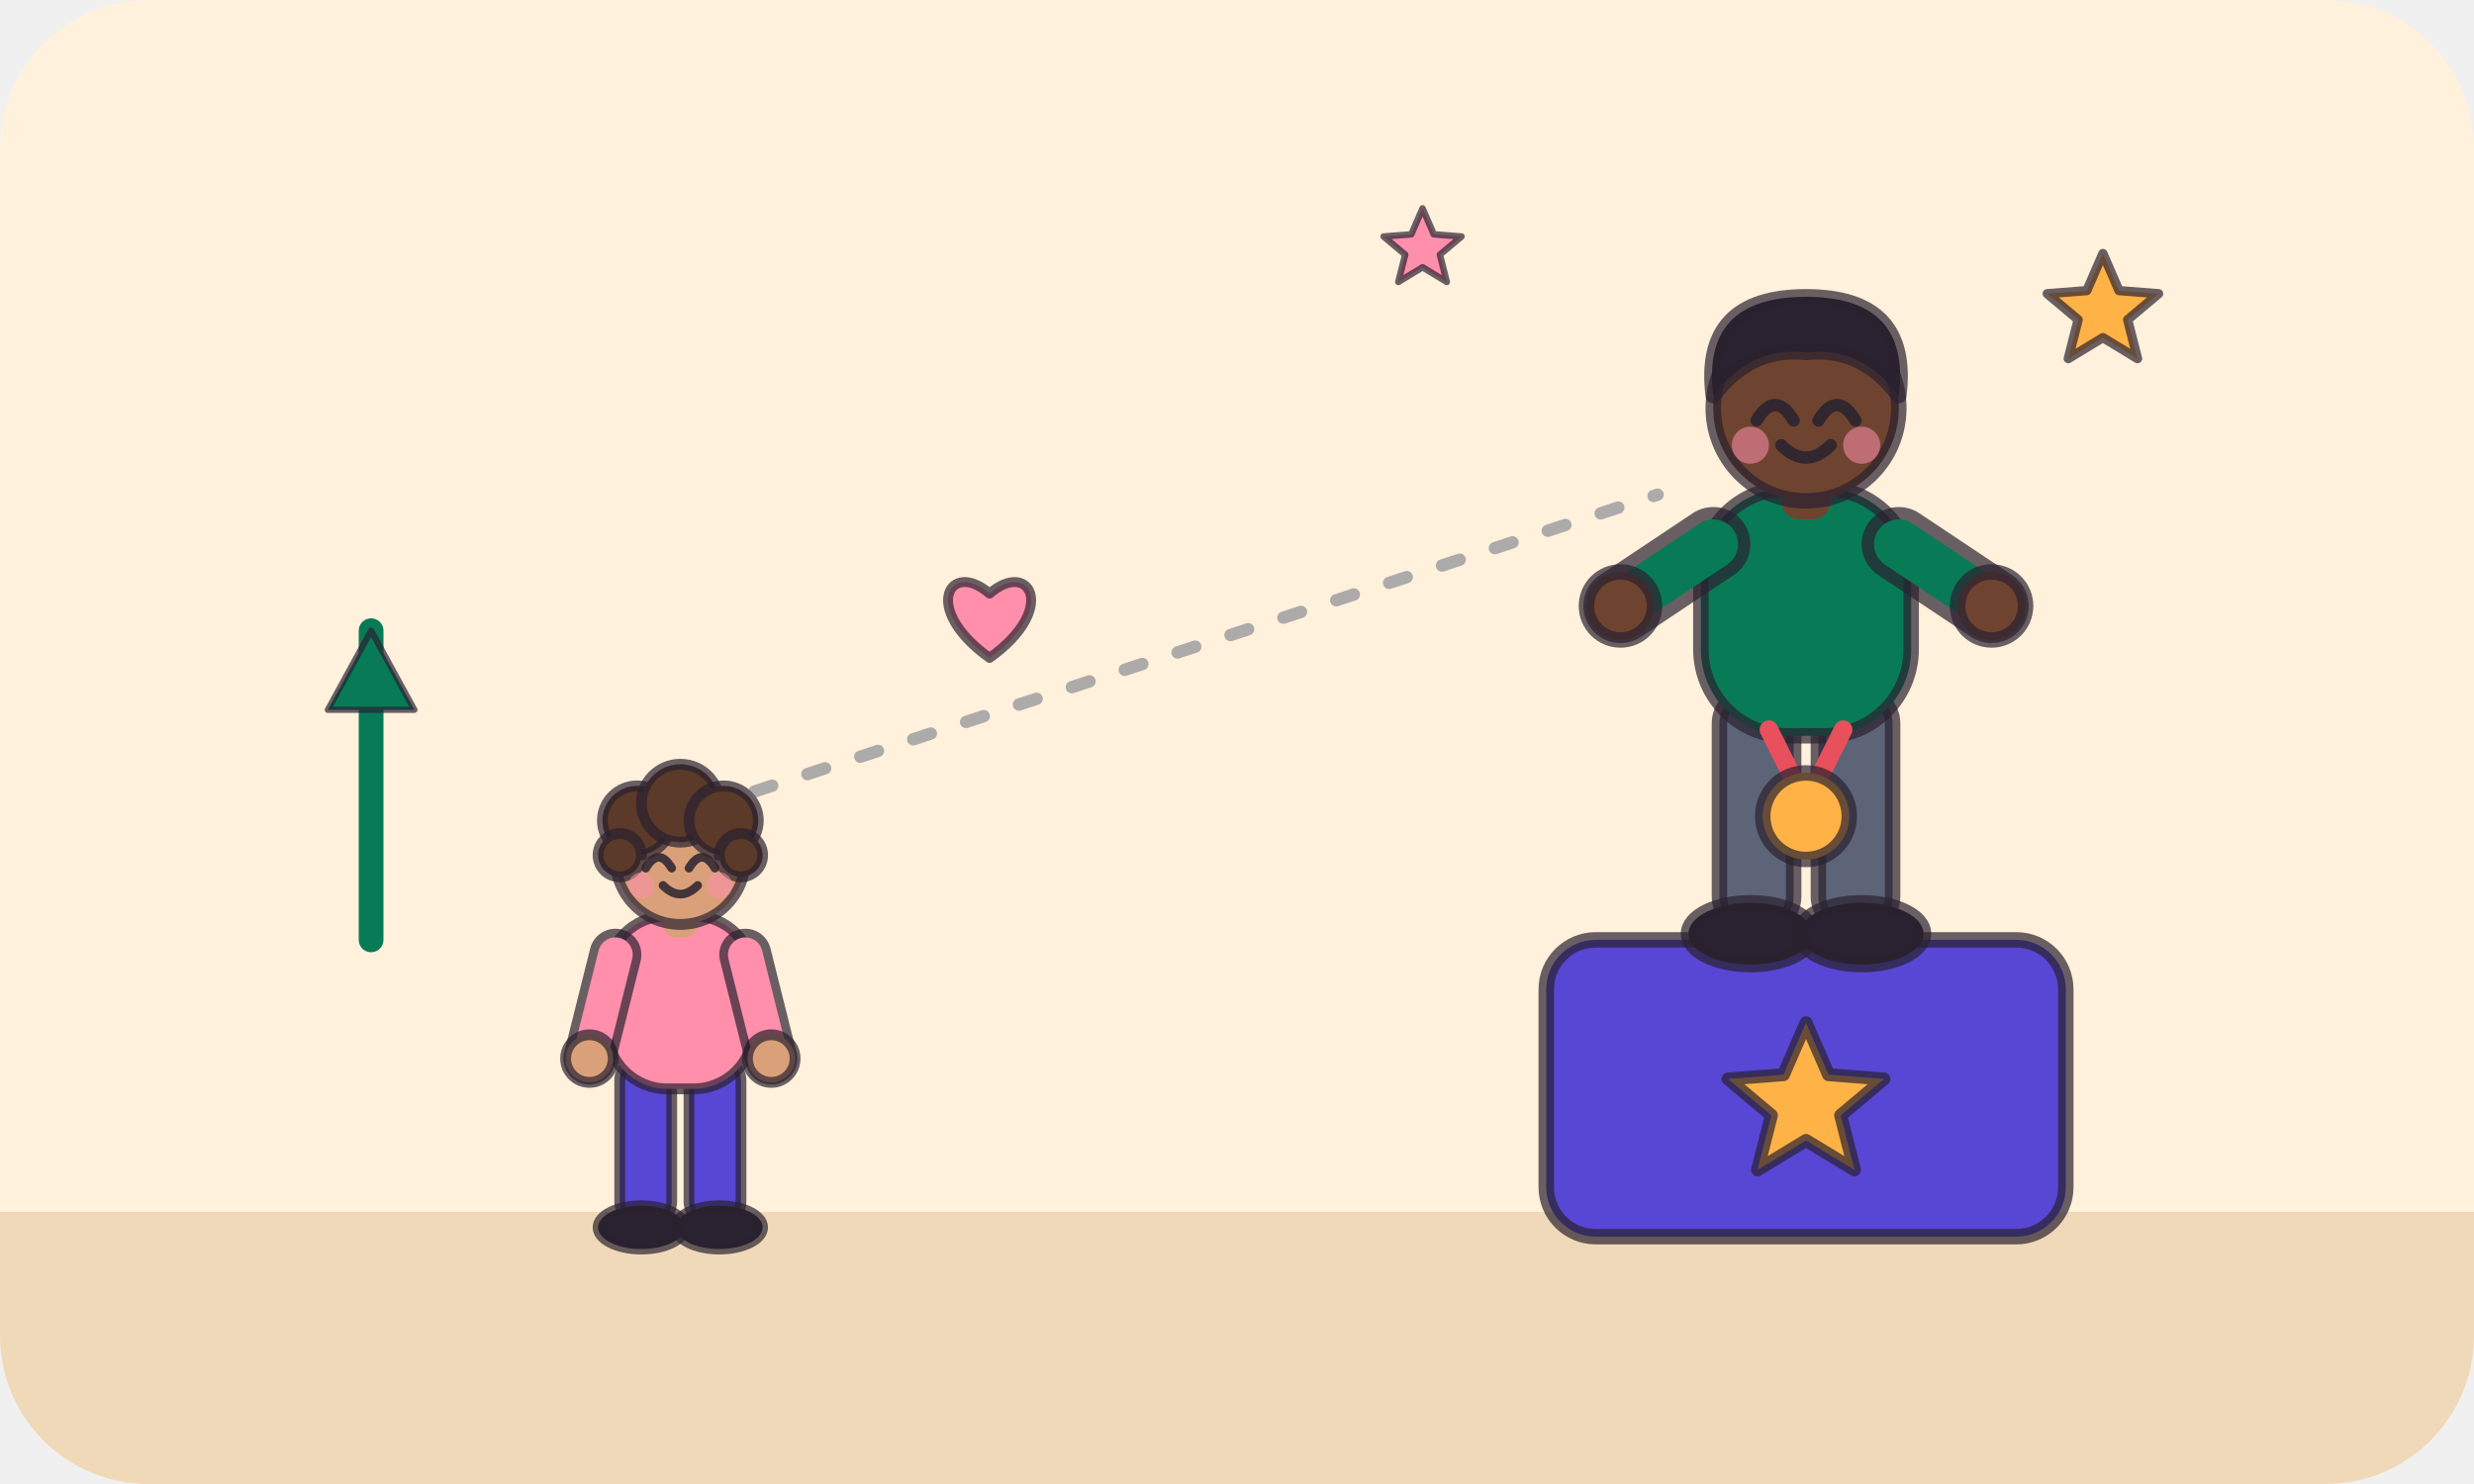
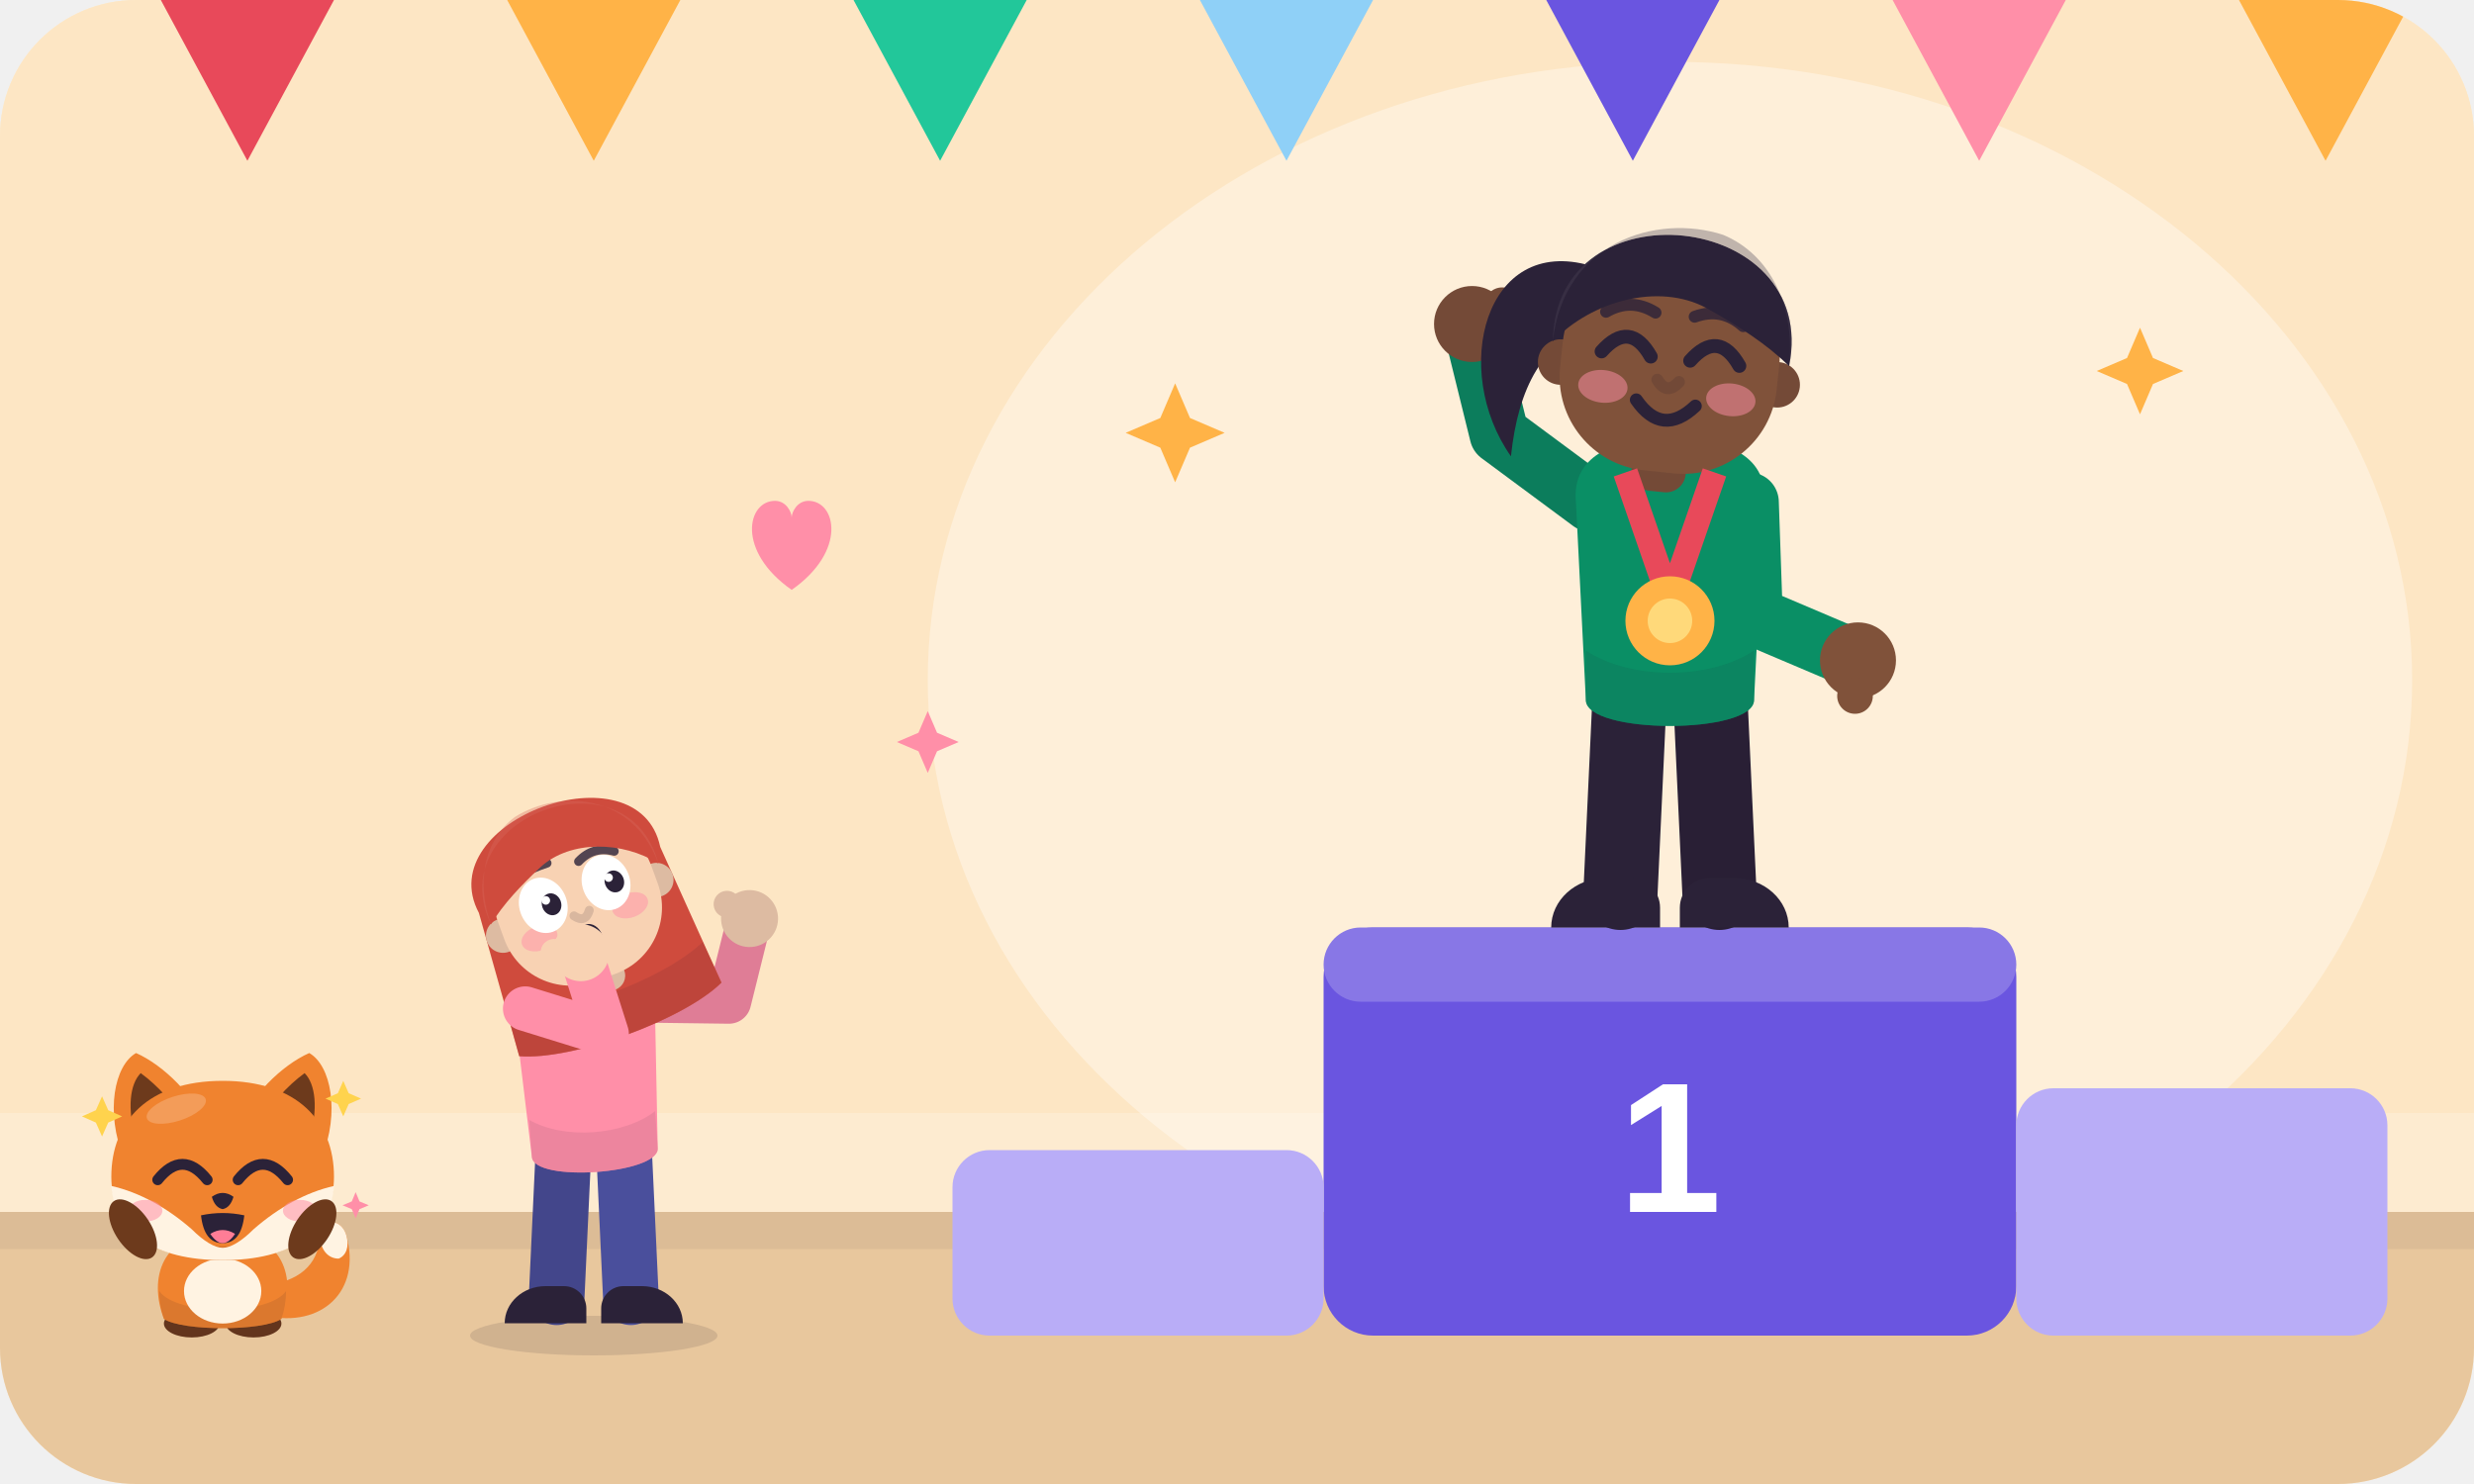
- <svg xmlns="http://www.w3.org/2000/svg" viewBox="0 0 400 240" role="img">
+ <svg xmlns="http://www.w3.org/2000/svg" viewBox="0 0 400 240">
+   <style>.blink{animation:blink 4.6s infinite;transform-box:fill-box;transform-origin:center}.wave{animation:wave 1.1s ease-in-out infinite alternate}.bob{animation:bob 3.4s ease-in-out infinite}.nod{animation:nod 5.2s ease-in-out infinite;transform-box:fill-box;transform-origin:50% 90%}.sway{animation:sway 5s ease-in-out infinite alternate;transform-box:fill-box;transform-origin:50% 100%}.float{animation:float 3.2s ease-in-out infinite}.steam{animation:steam 2.6s ease-out infinite}.fall{animation:fall 7s linear infinite}.spin{animation:spin 26s linear infinite;transform-box:fill-box;transform-origin:center}.twinkle{animation:twinkle 1.8s ease-in-out infinite;transform-box:fill-box;transform-origin:center}.drive{animation:drive 6s ease-in-out infinite alternate}.drip{animation:drip 1.5s ease-in infinite}.mascot-blink{animation:blink 4.2s infinite;transform-box:fill-box;transform-origin:center}.mascot-tail{animation:wag 1.4s ease-in-out infinite}.mascot-ears{animation:ears 5.5s ease-in-out infinite;transform-box:fill-box;transform-origin:50% 100%}.mascot-wave-l{animation:wave 0.7s ease-in-out infinite alternate}.mascot-twinkle{animation:twinkle 1.3s ease-in-out infinite;transform-box:fill-box;transform-origin:center}.d1{animation-delay:.6s}.d2{animation-delay:1.3s}.d3{animation-delay:2.1s}@keyframes blink{0%,93%,100%{transform:scaleY(1)}96%{transform:scaleY(.08)}}@keyframes wave{from{transform:rotate(-9deg)}to{transform:rotate(12deg)}}@keyframes bob{0%,100%{transform:translateY(0)}50%{transform:translateY(-1.6px)}}@keyframes nod{0%,84%,100%{transform:rotate(0)}90%{transform:rotate(-4deg)}95%{transform:rotate(3deg)}}@keyframes sway{from{transform:rotate(-1.6deg)}to{transform:rotate(1.6deg)}}@keyframes float{0%,100%{transform:translateY(0)}50%{transform:translateY(-5px)}}@keyframes steam{0%{transform:translateY(4px);opacity:0}30%{opacity:.8}100%{transform:translateY(-12px);opacity:0}}@keyframes fall{from{transform:translateY(-40px)}to{transform:translateY(250px)}}@keyframes spin{to{transform:rotate(360deg)}}@keyframes twinkle{0%,100%{opacity:.35;transform:scale(.7)}50%{opacity:1;transform:scale(1.15)}}@keyframes drip{0%{transform:translateY(-3px);opacity:0}25%{opacity:1}100%{transform:translateY(13px);opacity:0}}@keyframes drive{from{transform:translateX(-4px)}to{transform:translateX(4px)}}@keyframes wag{0%,100%{transform:rotate(0)}50%{transform:rotate(-9deg)}}@keyframes ears{0%,88%,100%{transform:rotate(0)}92%{transform:rotate(-4deg)}96%{transform:rotate(3deg)}}@media (prefers-reduced-motion:reduce){*{animation:none!important}}</style>
  <defs>
-     <clipPath id="k">
-       <rect width="400" height="240" rx="24" />
+     <clipPath id="c">
+       <rect width="400" height="240" rx="22" />
    </clipPath>
  </defs>
-   <rect width="400" height="240" rx="24" fill="#fff1dc" />
-   <g clip-path="url(#k)">
-     <g stroke="#2a2230" stroke-opacity=".7" stroke-width="2.5" stroke-linejoin="round" stroke-linecap="round">
-       <rect x="0" y="196" width="400" height="44" rx="0" fill="#f0d9b8" stroke="none" />
-       <rect x="250" y="152" width="84" height="48" rx="8" fill="#5847d4" />
-       <g transform="translate(292 178) scale(1.4)">
-         <path d="M0 -9L2.6 -3 9 -2.5 4 1.7 5.6 8 0 4.6 -5.6 8 -4 1.7 -9 -2.5 -2.6 -3Z" fill="#ffb347" stroke-width="1.5" />
+   <g clip-path="url(#c)">
+     <rect width="400" height="240" fill="#fdebd0" />
+     <rect width="400" height="180" fill="#fde6c4" />
+     <ellipse cx="270" cy="110" rx="120" ry="100" fill="#fff" opacity=".35" />
+     <rect y="196" width="400" height="44" fill="#e8c79d" />
+     <rect y="196" width="400" height="6" fill="#1a1024" opacity=".06" />
+     <path class="sway" d="M26 0h28l-14 26z" fill="#e8495a" />
+     <path class="sway" d="M82 0h28l-14 26z" fill="#ffb347" />
+     <path class="sway" d="M138 0h28l-14 26z" fill="#22c79a" />
+     <path class="sway" d="M194 0h28l-14 26z" fill="#8fd0f7" />
+     <path class="sway" d="M250 0h28l-14 26z" fill="#6a55e0" />
+     <path class="sway" d="M306 0h28l-14 26z" fill="#ff8fa8" />
+     <path class="sway" d="M362 0h28l-14 26z" fill="#ffb347" />
+     <rect x="214" y="150" width="112" height="66" rx="8" fill="#6a55e0" />
+     <rect x="214" y="150" width="112" height="12" rx="6" fill="#8877e6" />
+     <text x="270" y="196" font-family="Nunito,Arial,sans-serif" font-weight="900" font-size="30" fill="#fff" text-anchor="middle">1</text>
+     <rect x="326" y="176" width="60" height="40" rx="6" fill="#b9adf7" />
+     <rect x="154" y="186" width="60" height="30" rx="6" fill="#b9adf7" />
+     <g transform="translate(270 150) scale(-0.8 0.8)">
+       <g class="bob">
+         <path d="M-8 -50L-10 -7" fill="none" stroke="#291f35" stroke-width="15" stroke-linecap="round" stroke-linejoin="round" />
+         <path transform="translate(-11 0) scale(-1 1)" d="M-9 0v-4a6 6 0 0 1 6 -6h5a11 10 0 0 1 11 10z" fill="#2b2238" />
+         <path d="M8 -50L10 -7" fill="none" stroke="#2b2238" stroke-width="15" stroke-linecap="round" stroke-linejoin="round" />
+         <path transform="translate(11 0) scale(1 1)" d="M-9 0v-4a6 6 0 0 1 6 -6h5a11 10 0 0 1 11 10z" fill="#2b2238" />
+         <g transform="rotate(0 0 -50)">
+           <g class="wave" style="transform-origin:16px -86px">
+             <path d="M16 -86L34.5 -99.7L40 -122" fill="none" stroke="#0c7d5c" stroke-width="12" stroke-linecap="round" stroke-linejoin="round" />
+             <circle cx="40" cy="-122" r="7.68" fill="#744a37" />
+             <circle cx="33.9" cy="-125.8" r="3.6" fill="#744a37" />
+           </g>
+           <path d="M-19 -86C-20 -96 -10 -99 0 -99C10 -99 20 -96 19 -86L17 -46C17 -39 -17 -39 -17 -46Z" fill="#0a8f65" />
+           <path d="M-17 -56C-8 -50 8 -50 17 -56L17 -46C17 -39 -17 -39 -17 -46Z" fill="#0c7d5c" opacity=".55" />
+           <g transform="translate(0 -114) rotate(-6)">
+             <g class="nod">
+               <path d="M18 -18C40 -22 44 6 30 22C30 8 26 -2 16 -6Z" fill="#2b2238" />
+               <rect x="-5.5" y="14" width="11" height="12" rx="4" fill="#744a37" />
+               <circle cx="-22" cy="2" r="4.6" fill="#744a37" />
+               <circle cx="22" cy="2" r="4.6" fill="#744a37" />
+               <rect x="-22" y="-21" width="44" height="43" rx="19" fill="#80523a" />
+               <ellipse cx="-13" cy="6" rx="5" ry="3.3" fill="#ff8fa8" opacity=".5" />
+               <ellipse cx="13" cy="6" rx="5" ry="3.3" fill="#ff8fa8" opacity=".5" />
+               <path d="M-14 -1Q-9 -8 -4 -1" fill="none" stroke="#2b2238" stroke-width="2.8" stroke-linecap="round" />
+               <path d="M4 -1Q9 -8 14 -1" fill="none" stroke="#2b2238" stroke-width="2.8" stroke-linecap="round" />
+               <path d="M-14 -9.5Q-9 -12.5 -4 -9.5" fill="none" stroke="#2b2238" stroke-width="2.4" stroke-linecap="round" opacity=".8" transform="rotate(-5 -9 -10)" />
+               <path d="M4 -9.5Q9 -12.5 14 -9.5" fill="none" stroke="#2b2238" stroke-width="2.4" stroke-linecap="round" opacity=".8" transform="rotate(5 9 -10)" />
+               <path d="M-2.2 3.5Q0 6.5 2.2 3.5" fill="none" stroke="#724937" stroke-width="2.4" stroke-linecap="round" />
+               <path d="M-6 8Q0 15 6 8" fill="none" stroke="#2b2238" stroke-width="2.6" stroke-linecap="round" />
+               <path d="M-24 -2C-27 -34 27 -34 24 -2C17 -11 4 -16 -6 -12C-13 -9 -19 -6 -24 -2Z" fill="#2b2238" />
+               <path d="M-24 -2C-27 -34 27 -34 24 -2C24 -22 6 -30 -8 -27C-18 -24 -24 -14 -24 -2Z" fill="#4d4558" opacity=".35" />
+             </g>
+           </g>
+           <path d="M-16 -86L-16.8 -63.0L-38 -54" fill="none" stroke="#0a8f65" stroke-width="12" stroke-linecap="round" stroke-linejoin="round" />
+           <circle cx="-38" cy="-54" r="7.68" fill="#80523a" />
+           <circle cx="-37.4" cy="-46.8" r="3.6" fill="#80523a" />
+           <path d="M-9 -92L0 -66L9 -92" fill="none" stroke="#e8495a" stroke-width="5" />
+           <circle cx="0" cy="-62" r="9" fill="#ffb347" />
+           <circle cx="0" cy="-62" r="4.500" fill="#ffd97a" />
+         </g>
      </g>
-       <rect x="278" y="112" width="12" height="38" rx="5" fill="#5d6478" />
-       <rect x="294" y="112" width="12" height="38" rx="5" fill="#5d6478" />
-       <ellipse cx="283" cy="151" rx="10" ry="5" fill="#2a2230" />
-       <ellipse cx="301" cy="151" rx="10" ry="5" fill="#2a2230" />
-       <rect x="275" y="79" width="34" height="40" rx="14" fill="#087a56" />
-       <path d="M277 88L262 98" fill="none" stroke="#2a2230" stroke-width="12" stroke-opacity="0.7" />
-       <path d="M277 88L262 98" fill="none" stroke="#087a56" stroke-width="8" stroke-opacity="1" />
-       <circle cx="262" cy="98" r="5.5" fill="#6e4430" />
-       <path d="M307 88L322 98" fill="none" stroke="#2a2230" stroke-width="12" stroke-opacity="0.7" />
-       <path d="M307 88L322 98" fill="none" stroke="#087a56" stroke-width="8" stroke-opacity="1" />
-       <circle cx="322" cy="98" r="5.5" fill="#6e4430" />
-       <rect x="288" y="76" width="8" height="8" rx="3" fill="#6e4430" stroke="none" />
-       <circle cx="292" cy="66" r="15" fill="#6e4430" />
-       <path d="M277 64Q275 48 292 48Q309 48 307 64Q301 56 292 57Q283 56 277 64Z" fill="#2a2230" />
-       <circle cx="283" cy="72" r="3" fill="#ff8fab" stroke="none" fill-opacity=".55" />
-       <circle cx="301" cy="72" r="3" fill="#ff8fab" stroke="none" fill-opacity=".55" />
-       <path d="M284 68Q287 63 290 68" fill="none" stroke="#2a2230" stroke-width="2" stroke-opacity="0.85" />
-       <path d="M294 68Q297 63 300 68" fill="none" stroke="#2a2230" stroke-width="2" stroke-opacity="0.85" />
-       <path d="M288 72Q292 76 296 72" fill="none" stroke="#2a2230" stroke-width="2" stroke-opacity="0.85" />
-       <path d="M286 118L292 130L298 118" fill="none" stroke="#e8505b" stroke-width="3" stroke-opacity="1" />
-       <circle cx="292" cy="132" r="7" fill="#ffb347" />
-       <g transform="translate(110 202) scale(0.7) translate(-110 -202)">
-         <rect x="96" y="158" width="12" height="38" rx="5" fill="#5847d4" />
-         <rect x="112" y="158" width="12" height="38" rx="5" fill="#5847d4" />
-         <ellipse cx="101" cy="197" rx="10" ry="5" fill="#2a2230" />
-         <ellipse cx="119" cy="197" rx="10" ry="5" fill="#2a2230" />
-         <rect x="93" y="125" width="34" height="40" rx="14" fill="#ff8fab" />
-         <path d="M95 134L89 158" fill="none" stroke="#2a2230" stroke-width="12" stroke-opacity="0.7" />
-         <path d="M95 134L89 158" fill="none" stroke="#ff8fab" stroke-width="8" stroke-opacity="1" />
-         <circle cx="89" cy="158" r="5.5" fill="#d9a07a" />
-         <path d="M125 134L131 158" fill="none" stroke="#2a2230" stroke-width="12" stroke-opacity="0.7" />
-         <path d="M125 134L131 158" fill="none" stroke="#ff8fab" stroke-width="8" stroke-opacity="1" />
-         <circle cx="131" cy="158" r="5.5" fill="#d9a07a" />
-         <rect x="106" y="122" width="8" height="8" rx="3" fill="#d9a07a" stroke="none" />
-         <circle cx="110" cy="112" r="15" fill="#d9a07a" />
-         <circle cx="100" cy="103" r="8" fill="#5b3a29" />
-         <circle cx="110" cy="99" r="9" fill="#5b3a29" />
-         <circle cx="120" cy="103" r="8" fill="#5b3a29" />
-         <circle cx="96" cy="111" r="5" fill="#5b3a29" />
-         <circle cx="124" cy="111" r="5" fill="#5b3a29" />
-         <circle cx="101" cy="118" r="3" fill="#ff8fab" stroke="none" fill-opacity=".55" />
-         <circle cx="119" cy="118" r="3" fill="#ff8fab" stroke="none" fill-opacity=".55" />
-         <path d="M102 114Q105 109 108 114" fill="none" stroke="#2a2230" stroke-width="2" stroke-opacity="0.85" />
-         <path d="M112 114Q115 109 118 114" fill="none" stroke="#2a2230" stroke-width="2" stroke-opacity="0.85" />
-         <path d="M106 118Q110 122 114 118" fill="none" stroke="#2a2230" stroke-width="2" stroke-opacity="0.85" />
+     </g>
+     <ellipse cx="96" cy="216" rx="20" ry="3.2" fill="#1a1024" opacity="0.12" />
+     <g transform="translate(96 214) scale(0.6 0.6)">
+       <g class="bob">
+         <path d="M-8 -50L-10 -7" fill="none" stroke="#43468b" stroke-width="15" stroke-linecap="round" stroke-linejoin="round" />
+         <path transform="translate(-11 0) scale(-1 1)" d="M-9 0v-4a6 6 0 0 1 6 -6h5a11 10 0 0 1 11 10z" fill="#2b2238" />
+         <path d="M8 -50L10 -7" fill="none" stroke="#4a4f9c" stroke-width="15" stroke-linecap="round" stroke-linejoin="round" />
+         <path transform="translate(11 0) scale(1 1)" d="M-9 0v-4a6 6 0 0 1 6 -6h5a11 10 0 0 1 11 10z" fill="#2b2238" />
+         <g transform="rotate(-4 0 -50)">
+           <path d="M16 -86L38.9 -84.1L46 -106" fill="none" stroke="#df7d96" stroke-width="12" stroke-linecap="round" stroke-linejoin="round" />
+           <circle cx="46" cy="-106" r="7.68" fill="#ddbba2" />
+           <circle cx="40.2" cy="-110.3" r="3.6" fill="#ddbba2" />
+           <path d="M-19 -86C-20 -96 -10 -99 0 -99C10 -99 20 -96 19 -86L17 -46C17 -39 -17 -39 -17 -46Z" fill="#ff8fa8" />
+           <path d="M-17 -56C-8 -50 8 -50 17 -56L17 -46C17 -39 -17 -39 -17 -46Z" fill="#df7d96" opacity=".55" />
+           <g transform="translate(0 -114) rotate(-16)">
+             <g class="nod">
+               <path d="M-26 -6C-30 -34 30 -34 26 -6L29 34C16 40 -16 40 -29 34Z" fill="#cf4b3d" />
+               <path d="M-29 34C-16 40 16 40 29 34L28 22C14 28 -14 28 -28 22Z" fill="#ae4039" opacity=".5" />
+               <rect x="-5.5" y="14" width="11" height="12" rx="4" fill="#ddbba2" />
+               <circle cx="-22" cy="2" r="4.6" fill="#ddbba2" />
+               <circle cx="22" cy="2" r="4.6" fill="#ddbba2" />
+               <rect x="-22" y="-21" width="44" height="43" rx="19" fill="#f8d2b3" />
+               <ellipse cx="-13" cy="6" rx="5" ry="3.3" fill="#ff8fa8" opacity=".5" />
+               <ellipse cx="13" cy="6" rx="5" ry="3.3" fill="#ff8fa8" opacity=".5" />
+               <ellipse cx="-9" cy="-2" rx="6.44" ry="7.59" fill="#fff" />
+               <g class="blink">
+                 <ellipse cx="-6.8" cy="-1.5" rx="2.6" ry="3" fill="#2b2238" />
+                 <circle cx="-7.9" cy="-3" r="1.15" fill="#fff" />
+               </g>
+               <ellipse cx="9" cy="-2" rx="6.44" ry="7.59" fill="#fff" />
+               <g class="blink">
+                 <ellipse cx="11.2" cy="-1.5" rx="2.6" ry="3" fill="#2b2238" />
+                 <circle cx="10.1" cy="-3" r="1.15" fill="#fff" />
+               </g>
+               <path d="M-14 -12Q-9 -12.5 -4 -12" fill="none" stroke="#2b2238" stroke-width="2.4" stroke-linecap="round" opacity=".8" transform="rotate(-4 -9 -10)" />
+               <path d="M4 -9.5Q9 -12.5 14 -9.5" fill="none" stroke="#2b2238" stroke-width="2.4" stroke-linecap="round" opacity=".8" transform="rotate(4 9 -10)" />
+               <path d="M-2.2 3.5Q0 6.5 2.2 3.5" fill="none" stroke="#d9b79f" stroke-width="2.4" stroke-linecap="round" />
+               <ellipse cx="0" cy="11" rx="3.2" ry="4.2" fill="#2b2238" />
+               <path d="M-24 -2C-27 -34 27 -34 24 -2C17 -11 4 -16 -6 -12C-13 -9 -19 -6 -24 -2Z" fill="#cf4b3d" />
+               <path d="M-24 -2C-27 -34 27 -34 24 -2C24 -22 6 -30 -8 -27C-18 -24 -24 -14 -24 -2Z" fill="#d7685c" opacity=".35" />
+             </g>
+           </g>
+           <path d="M-16 -86L5.4 -77.7L0 -100" fill="none" stroke="#ff8fa8" stroke-width="12" stroke-linecap="round" stroke-linejoin="round" />
+           <circle cx="0" cy="-100" r="7.68" fill="#f8d2b3" />
+           <circle cx="-7.2" cy="-100.6" r="3.6" fill="#f8d2b3" />
+         </g>
      </g>
-       <path d="M122 128L268 80" fill="none" stroke="#5d6478" stroke-width="2" stroke-opacity="0.5" stroke-dasharray="3 6" />
-       <g transform="translate(160 100) scale(0.8)">
-         <path d="M0 8C-14 -2 -8 -12 0 -5 8 -12 14 -2 0 8Z" fill="#ff8fab" stroke-width="2" />
-       </g>
-       <path d="M60 152L60 102" fill="none" stroke="#087a56" stroke-width="4" stroke-opacity="1" />
-       <path d="M60 102L53.0 114.8L67.0 114.8Z" fill="#087a56" stroke-width="1" />
-       <g transform="translate(340 50) scale(1)">
-         <path d="M0 -9L2.6 -3 9 -2.5 4 1.7 5.6 8 0 4.6 -5.6 8 -4 1.7 -9 -2.5 -2.6 -3Z" fill="#ffb347" stroke-width="1.5" />
-       </g>
-       <g transform="translate(230 40) scale(0.7)">
-         <path d="M0 -9L2.6 -3 9 -2.5 4 1.7 5.6 8 0 4.6 -5.6 8 -4 1.7 -9 -2.5 -2.6 -3Z" fill="#ff8fab" stroke-width="1.5" />
+     </g>
+     <path class="twinkle" d="M190 62l2.4 5.6 5.6 2.4 -5.6 2.4 -2.4 5.6 -2.4 -5.6 -5.6 -2.4 5.6 -2.4z" fill="#ffb347" />
+     <path class="twinkle d1" d="M346 53l2.1 4.9 4.9 2.1 -4.9 2.1 -2.1 4.9 -2.1 -4.9 -4.9 -2.1 4.9 -2.1z" fill="#ffb347" />
+     <path class="twinkle d2" d="M150 115l1.5 3.5 3.5 1.5 -3.5 1.5 -1.5 3.5 -1.5 -3.5 -3.5 -1.5 3.5 -1.5z" fill="#ff8fa8" />
+     <path class="float" transform="translate(128 90) scale(0.9)" d="M0 6C-10 -1 -8 -10 -3 -10C-1 -10 0 -8 0 -7C0 -8 1 -10 3 -10C8 -10 10 -1 0 6Z" fill="#ff8fa8" />
+     <g transform="translate(11.0 168.8) scale(0.250)">
+       <g class="bob">
+         <g class="mascot-tail" style="transform-origin:132px 170px">
+           <path d="M128 176C164 184 190 160 180 124C177 113 164 112 163 124C162 144 148 154 128 156Z" fill="#f0832f" />
+           <path d="M180 124C177 113 164 112 163 124C163 133 168 139 175 139C180 137 182 131 180 124Z" fill="#fff3e2" />
+         </g>
+         <ellipse cx="80" cy="181" rx="18" ry="9" fill="#63351d" />
+         <g transform="matrix(-1 0 0 1 200 0)">
+           <ellipse cx="80" cy="181" rx="18" ry="9" fill="#63351d" />
+         </g>
+         <path d="M62 178C52 152 60 122 100 122C140 122 148 152 138 178C126 186 74 186 62 178Z" fill="#f0832f" />
+         <path d="M62 178C74 186 126 186 138 178C140 172 141 166 141 160C130 176 70 176 59 160C59 166 60 172 62 178Z" fill="#c16a2d" opacity=".45" />
+         <ellipse cx="100" cy="160" rx="25" ry="21" fill="#fff3e2" />
+         <g class="mascot-ears">
+           <path d="M36 74C24 44 30 14 44 6C62 14 82 34 90 54Z" fill="#f0832f" />
+           <path d="M44 62C38 42 40 26 47 19C58 27 70 40 76 52Z" fill="#6d3a1c" />
+           <g transform="matrix(-1 0 0 1 200 0)">
+             <path d="M36 74C24 44 30 14 44 6C62 14 82 34 90 54Z" fill="#f0832f" />
+             <path d="M44 62C38 42 40 26 47 19C58 27 70 40 76 52Z" fill="#6d3a1c" />
+           </g>
+         </g>
+         <path d="M100 24C148 24 172 50 172 86C172 120 146 140 100 140C54 140 28 120 28 86C28 50 52 24 100 24Z" fill="#f0832f" />
+         <path d="M29 96C38 126 68 140 100 140C132 140 162 126 171 96C160 120 132 131 100 131C68 131 40 120 29 96Z" fill="#c16a2d" opacity=".5" />
+         <ellipse cx="70" cy="42" rx="20" ry="8" transform="rotate(-18 70 42)" fill="#fff" opacity="0.2" />
+         <path d="M28 92C46 96 64 106 80 120C88 128 95 132 100 132C105 132 112 128 120 120C136 106 154 96 172 92C170 122 144 140 100 140C56 140 30 122 28 92Z" fill="#fff3e2" />
+         <ellipse cx="50" cy="108" rx="11" ry="7" fill="#ff8fa8" opacity=".55" class="mascot-blush" />
+         <g transform="matrix(-1 0 0 1 200 0)">
+           <ellipse cx="50" cy="108" rx="11" ry="7" fill="#ff8fa8" opacity=".55" class="mascot-blush" />
+         </g>
+         <path d="M58 88Q74 68 90 88" fill="none" stroke="#2b2238" stroke-width="7" stroke-linecap="round" />
+         <g transform="matrix(-1 0 0 1 200 0)">
+           <path d="M58 88Q74 68 90 88" fill="none" stroke="#2b2238" stroke-width="7" stroke-linecap="round" />
+         </g>
+         <path d="M93 99Q100 94 107 99Q105 106 100 107Q95 106 93 99Z" fill="#2b2238" />
+         <path d="M86 111Q100 108 114 111Q112 129 100 129Q88 129 86 111Z" fill="#2b2238" />
+         <path d="M92 123Q100 118 108 123Q104 129 100 129Q96 129 92 123Z" fill="#ff7d96" />
+         <g>
+           <g class="mascot-wave-l" style="transform-origin:58px 134px">
+             <ellipse cx="42" cy="120" rx="11.5" ry="22" transform="rotate(-34 42 120)" fill="#6d3a1c" />
+           </g>
+         </g>
+         <g transform="matrix(-1 0 0 1 200 0)">
+           <g class="mascot-wave-l" style="transform-origin:58px 134px">
+             <ellipse cx="42" cy="120" rx="11.5" ry="22" transform="rotate(-34 42 120)" fill="#6d3a1c" />
+           </g>
+         </g>
+         <path class="mascot-twinkle" d="M22 34l4 9 9 4-9 4-4 9-4-9-9-4 9-4z" fill="#ffd34d" />
+         <path class="mascot-twinkle" style="animation-delay:.35s" d="M178 24l3.5 8 8 3.5-8 3.5-3.5 8-3.5-8-8-3.5 8-3.5z" fill="#ffd34d" />
+         <path class="mascot-twinkle" style="animation-delay:.7s" d="M186 96l2.5 6 6 2.5-6 2.5-2.5 6-2.5-6-6-2.5 6-2.5z" fill="#ff8fa8" />
      </g>
    </g>
  </g>
</svg>
